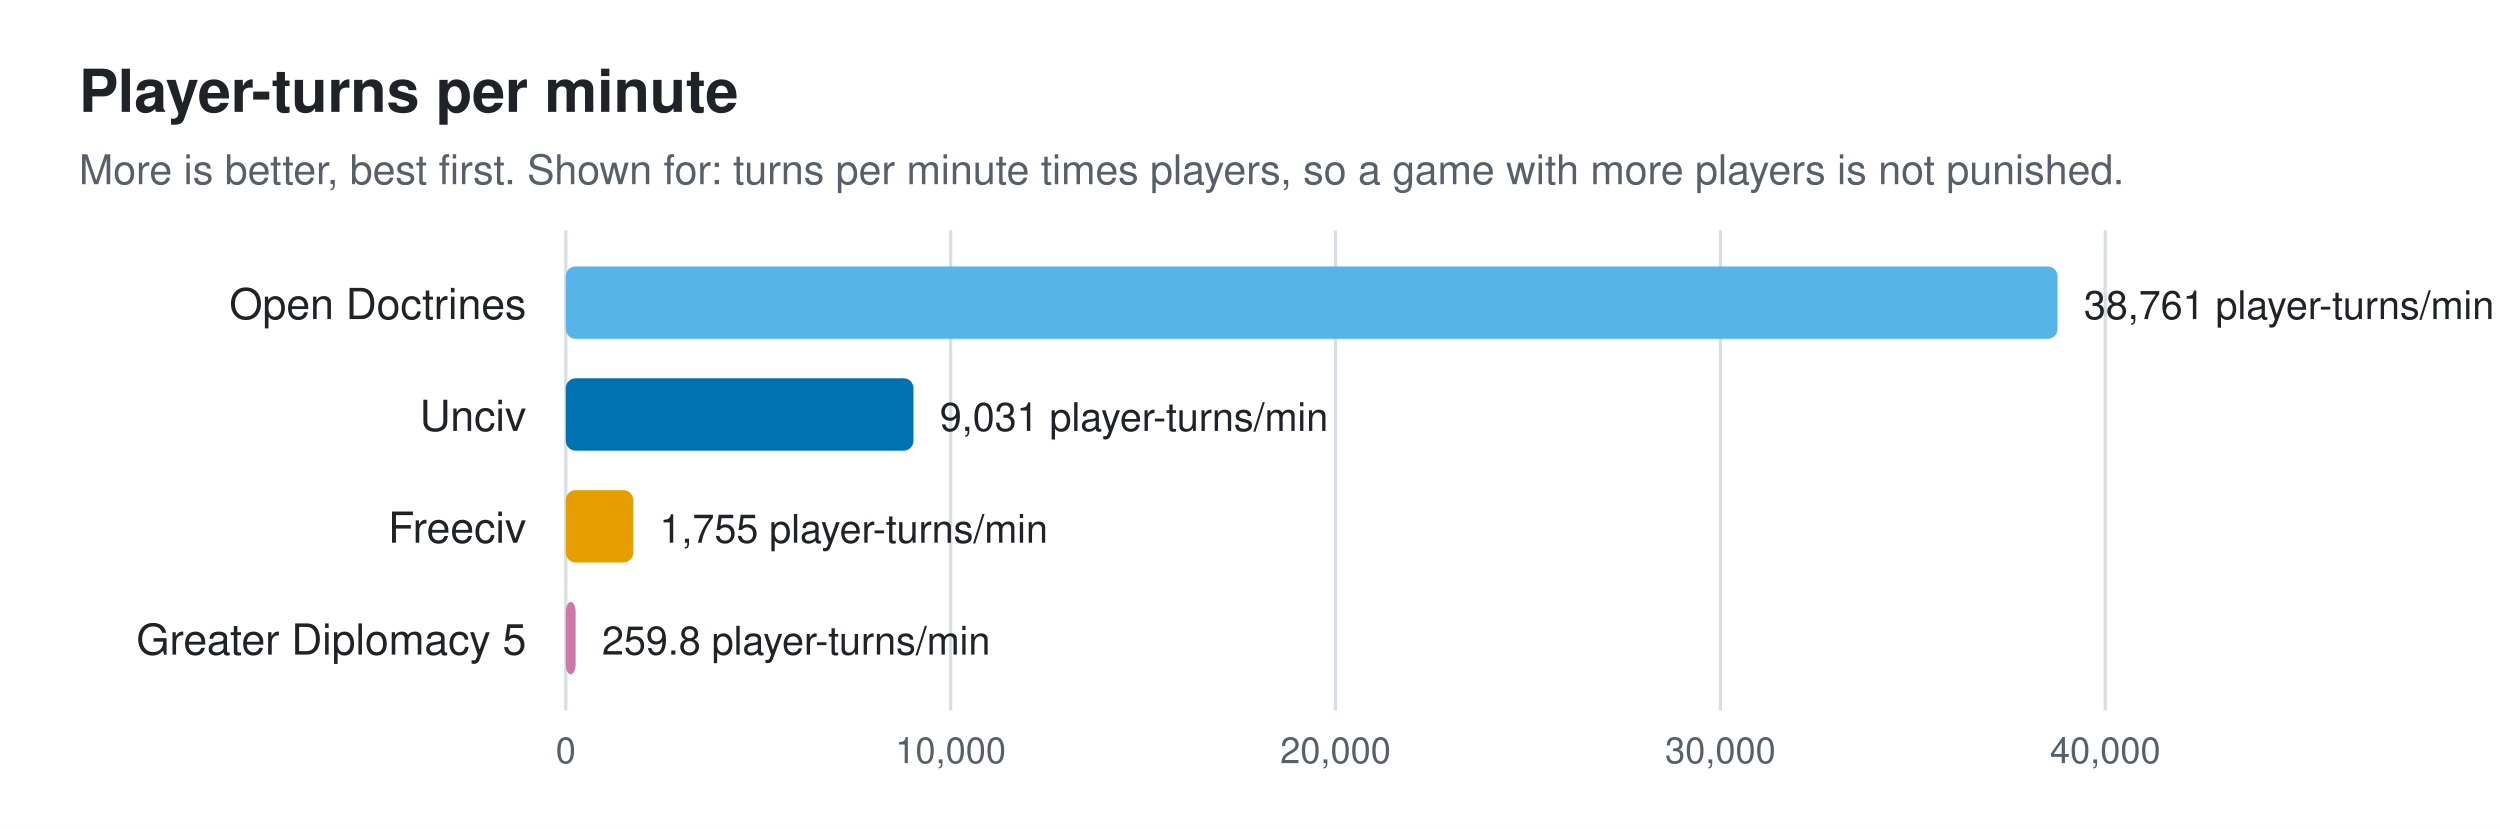
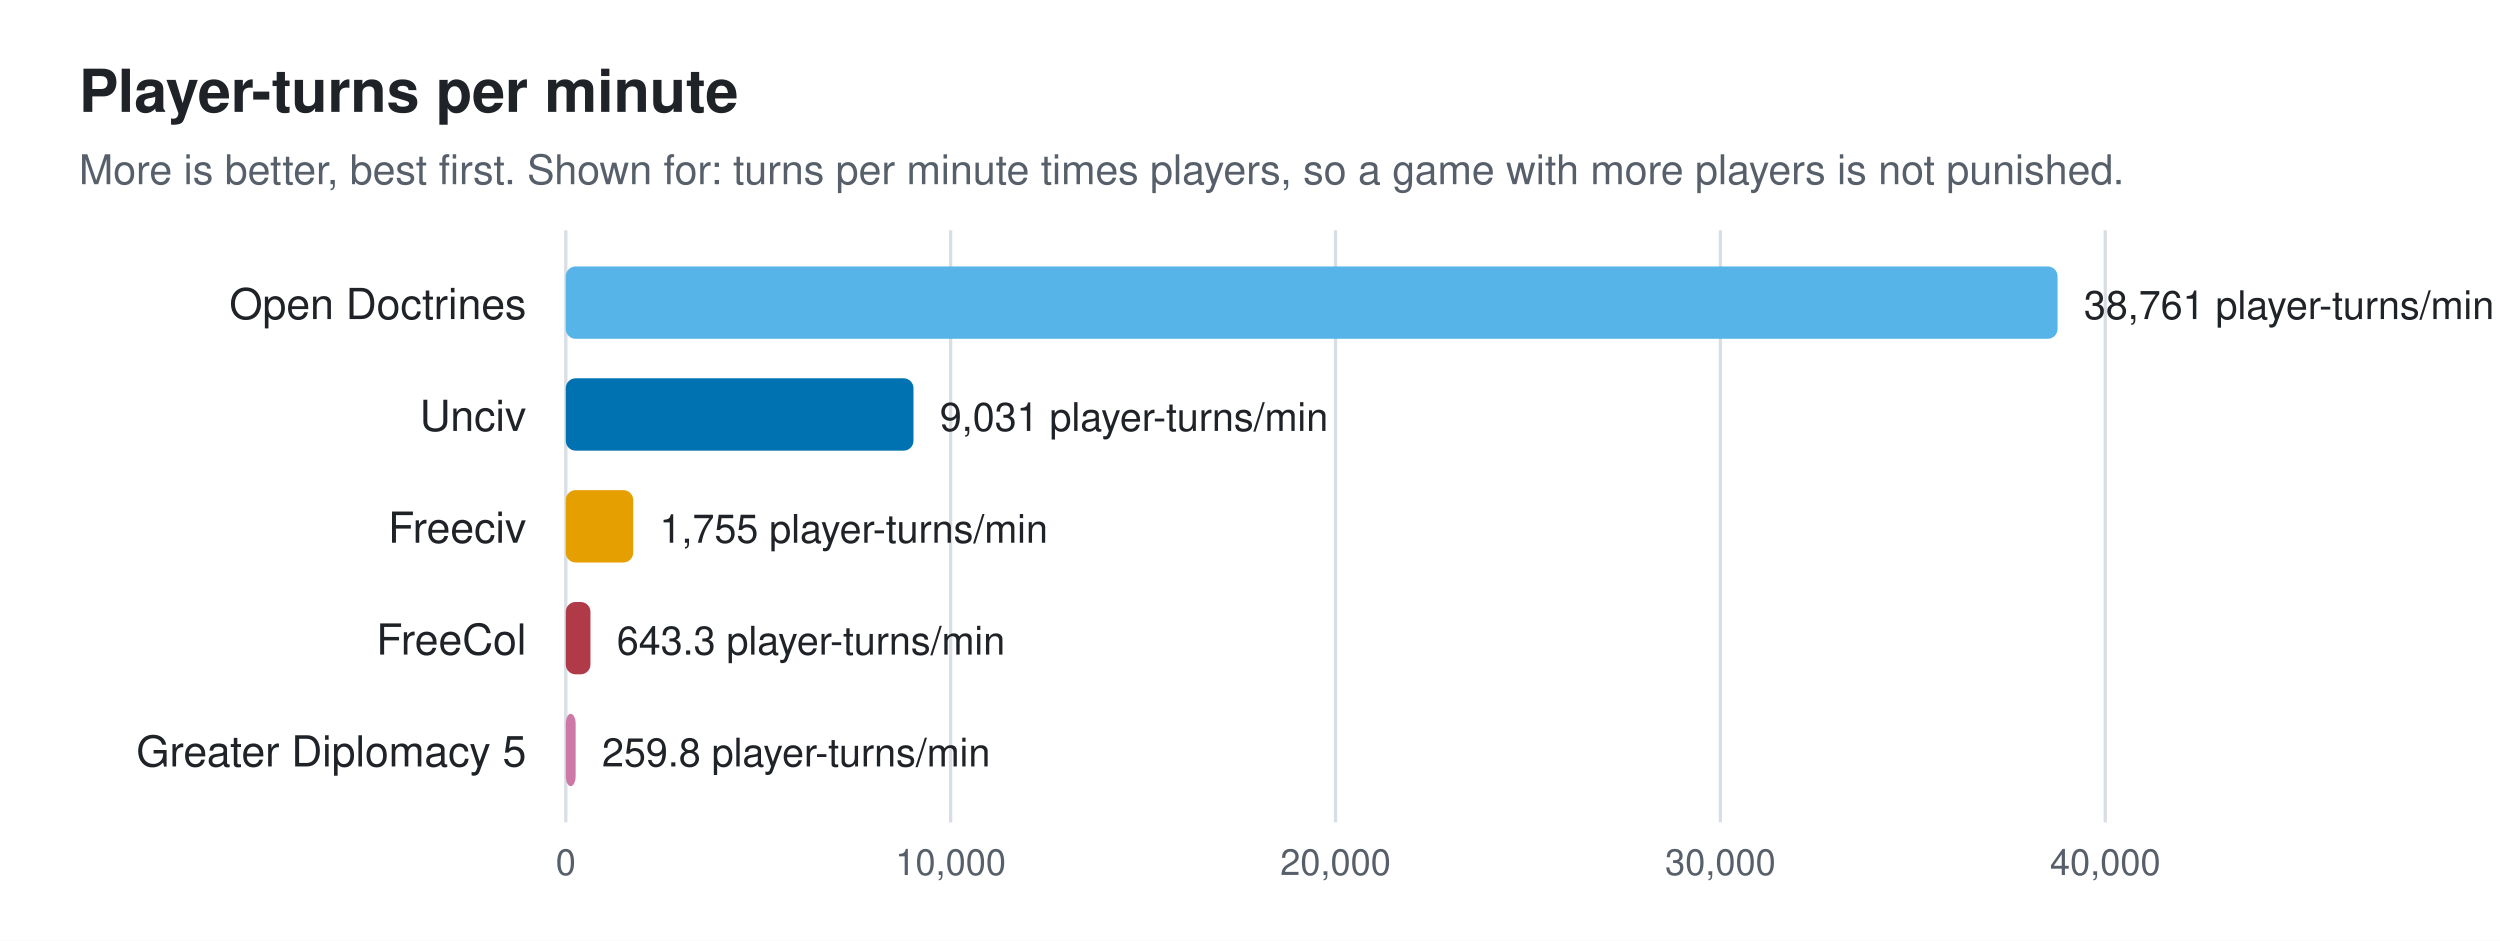
- <svg xmlns="http://www.w3.org/2000/svg" viewBox="0 0 760 252" width="760" height="252" role="img" aria-label="Player-turns per minute">
-   <rect width="760" height="252" fill="#FFFFFF" />
+ <svg xmlns="http://www.w3.org/2000/svg" viewBox="0 0 760 286" width="760" height="286" role="img" aria-label="Player-turns per minute">
+   <rect width="760" height="286" fill="#FFFFFF" />
  <text x="24" y="34" font-family="Helvetica Neue,Helvetica,Arial,DejaVu Sans,sans-serif" font-size="18" font-weight="600" fill="#1F2328">Player-turns per minute</text>
  <text x="24" y="56" font-family="Helvetica Neue,Helvetica,Arial,DejaVu Sans,sans-serif" font-size="12.5" fill="#57606A">More is better, best first. Shown for: turns per minute times players, so a game with more players is not punished.</text>
-   <line x1="172.0" y1="70" x2="172.0" y2="216" stroke="#D8DEE4" stroke-width="1" />
-   <text x="172.0" y="232" font-family="Helvetica Neue,Helvetica,Arial,DejaVu Sans,sans-serif" font-size="11" fill="#57606A" text-anchor="middle">0</text>
-   <line x1="289.0" y1="70" x2="289.0" y2="216" stroke="#D8DEE4" stroke-width="1" />
-   <text x="289.0" y="232" font-family="Helvetica Neue,Helvetica,Arial,DejaVu Sans,sans-serif" font-size="11" fill="#57606A" text-anchor="middle">10,000</text>
-   <line x1="406.0" y1="70" x2="406.0" y2="216" stroke="#D8DEE4" stroke-width="1" />
-   <text x="406.0" y="232" font-family="Helvetica Neue,Helvetica,Arial,DejaVu Sans,sans-serif" font-size="11" fill="#57606A" text-anchor="middle">20,000</text>
-   <line x1="523.0" y1="70" x2="523.0" y2="216" stroke="#D8DEE4" stroke-width="1" />
-   <text x="523.0" y="232" font-family="Helvetica Neue,Helvetica,Arial,DejaVu Sans,sans-serif" font-size="11" fill="#57606A" text-anchor="middle">30,000</text>
-   <line x1="640.0" y1="70" x2="640.0" y2="216" stroke="#D8DEE4" stroke-width="1" />
-   <text x="640.0" y="232" font-family="Helvetica Neue,Helvetica,Arial,DejaVu Sans,sans-serif" font-size="11" fill="#57606A" text-anchor="middle">40,000</text>
+   <line x1="172.0" y1="70" x2="172.0" y2="250" stroke="#D8DEE4" stroke-width="1" />
+   <text x="172.0" y="266" font-family="Helvetica Neue,Helvetica,Arial,DejaVu Sans,sans-serif" font-size="11" fill="#57606A" text-anchor="middle">0</text>
+   <line x1="289.0" y1="70" x2="289.0" y2="250" stroke="#D8DEE4" stroke-width="1" />
+   <text x="289.0" y="266" font-family="Helvetica Neue,Helvetica,Arial,DejaVu Sans,sans-serif" font-size="11" fill="#57606A" text-anchor="middle">10,000</text>
+   <line x1="406.0" y1="70" x2="406.0" y2="250" stroke="#D8DEE4" stroke-width="1" />
+   <text x="406.0" y="266" font-family="Helvetica Neue,Helvetica,Arial,DejaVu Sans,sans-serif" font-size="11" fill="#57606A" text-anchor="middle">20,000</text>
+   <line x1="523.0" y1="70" x2="523.0" y2="250" stroke="#D8DEE4" stroke-width="1" />
+   <text x="523.0" y="266" font-family="Helvetica Neue,Helvetica,Arial,DejaVu Sans,sans-serif" font-size="11" fill="#57606A" text-anchor="middle">30,000</text>
+   <line x1="640.0" y1="70" x2="640.0" y2="250" stroke="#D8DEE4" stroke-width="1" />
+   <text x="640.0" y="266" font-family="Helvetica Neue,Helvetica,Arial,DejaVu Sans,sans-serif" font-size="11" fill="#57606A" text-anchor="middle">40,000</text>
  <text x="160" y="97" font-family="Helvetica Neue,Helvetica,Arial,DejaVu Sans,sans-serif" font-size="13" fill="#1F2328" text-anchor="end">Open Doctrines</text>
  <rect x="172" y="81" width="453.5" height="22" rx="3" fill="#56B4E9" />
  <text x="633.5" y="97" font-family="Helvetica Neue,Helvetica,Arial,DejaVu Sans,sans-serif" font-size="12" fill="#1F2328">38,761 player-turns/min</text>
  <text x="160" y="131" font-family="Helvetica Neue,Helvetica,Arial,DejaVu Sans,sans-serif" font-size="13" fill="#1F2328" text-anchor="end">Unciv</text>
  <rect x="172" y="115" width="105.7" height="22" rx="3" fill="#0072B2" />
  <text x="285.7" y="131" font-family="Helvetica Neue,Helvetica,Arial,DejaVu Sans,sans-serif" font-size="12" fill="#1F2328">9,031 player-turns/min</text>
  <text x="160" y="165" font-family="Helvetica Neue,Helvetica,Arial,DejaVu Sans,sans-serif" font-size="13" fill="#1F2328" text-anchor="end">Freeciv</text>
  <rect x="172" y="149" width="20.5" height="22" rx="3" fill="#E69F00" />
  <text x="200.5" y="165" font-family="Helvetica Neue,Helvetica,Arial,DejaVu Sans,sans-serif" font-size="12" fill="#1F2328">1,755 player-turns/min</text>
-   <text x="160" y="199" font-family="Helvetica Neue,Helvetica,Arial,DejaVu Sans,sans-serif" font-size="13" fill="#1F2328" text-anchor="end">Greater Diplomacy 5</text>
-   <rect x="172" y="183" width="3.0" height="22" rx="3" fill="#CC79A7" />
-   <text x="183.0" y="199" font-family="Helvetica Neue,Helvetica,Arial,DejaVu Sans,sans-serif" font-size="12" fill="#1F2328">259.8 player-turns/min</text>
+   <text x="160" y="199" font-family="Helvetica Neue,Helvetica,Arial,DejaVu Sans,sans-serif" font-size="13" fill="#1F2328" text-anchor="end">FreeCol</text>
+   <rect x="172" y="183" width="7.5" height="22" rx="3" fill="#B03A48" />
+   <text x="187.5" y="199" font-family="Helvetica Neue,Helvetica,Arial,DejaVu Sans,sans-serif" font-size="12" fill="#1F2328">643.3 player-turns/min</text>
+   <text x="160" y="233" font-family="Helvetica Neue,Helvetica,Arial,DejaVu Sans,sans-serif" font-size="13" fill="#1F2328" text-anchor="end">Greater Diplomacy 5</text>
+   <rect x="172" y="217" width="3.0" height="22" rx="3" fill="#CC79A7" />
+   <text x="183.0" y="233" font-family="Helvetica Neue,Helvetica,Arial,DejaVu Sans,sans-serif" font-size="12" fill="#1F2328">259.8 player-turns/min</text>
</svg>
